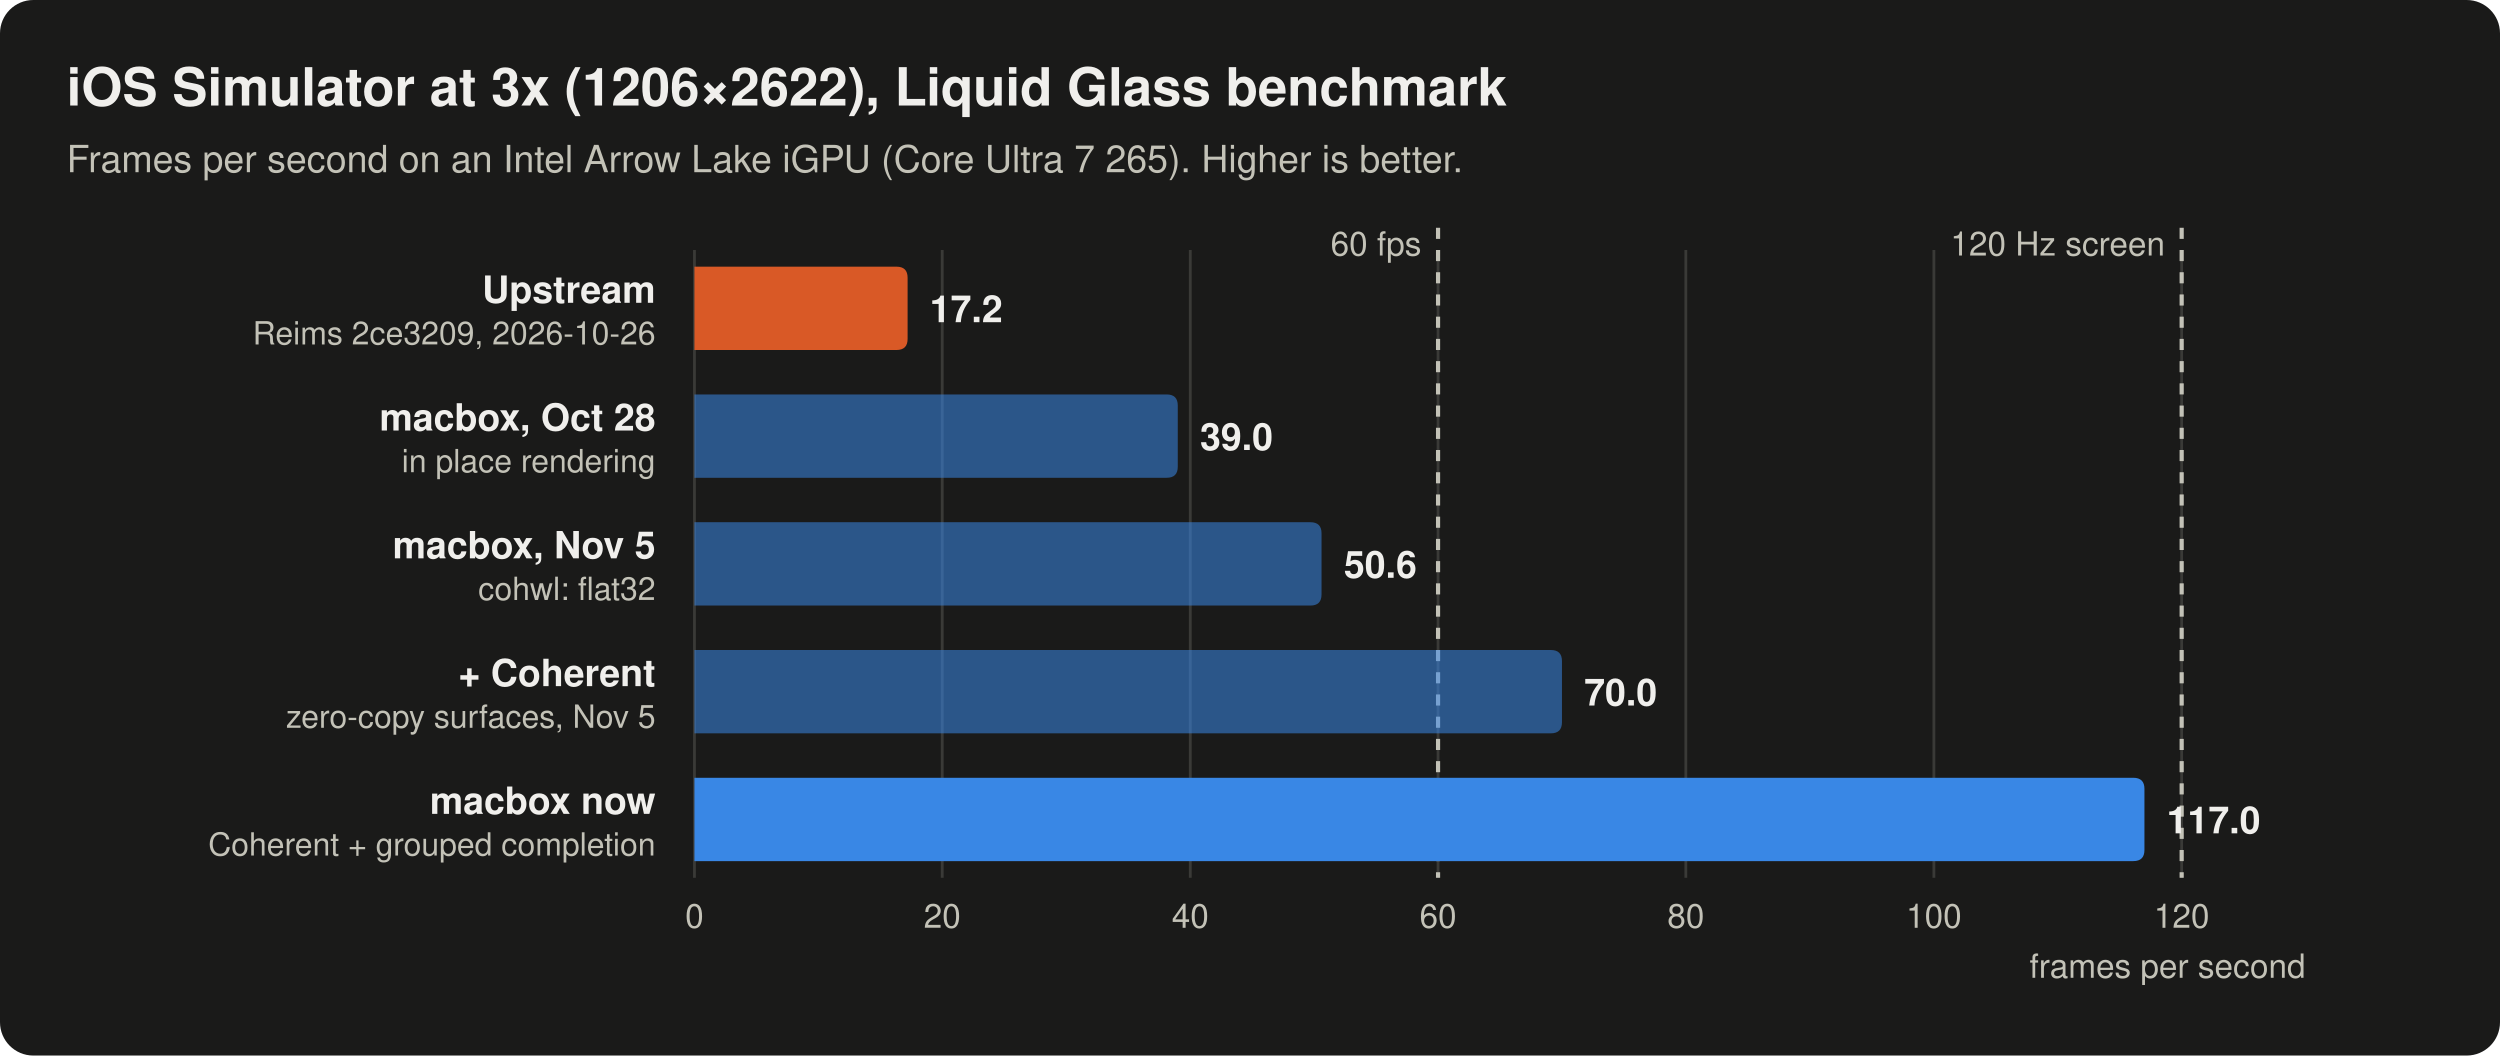
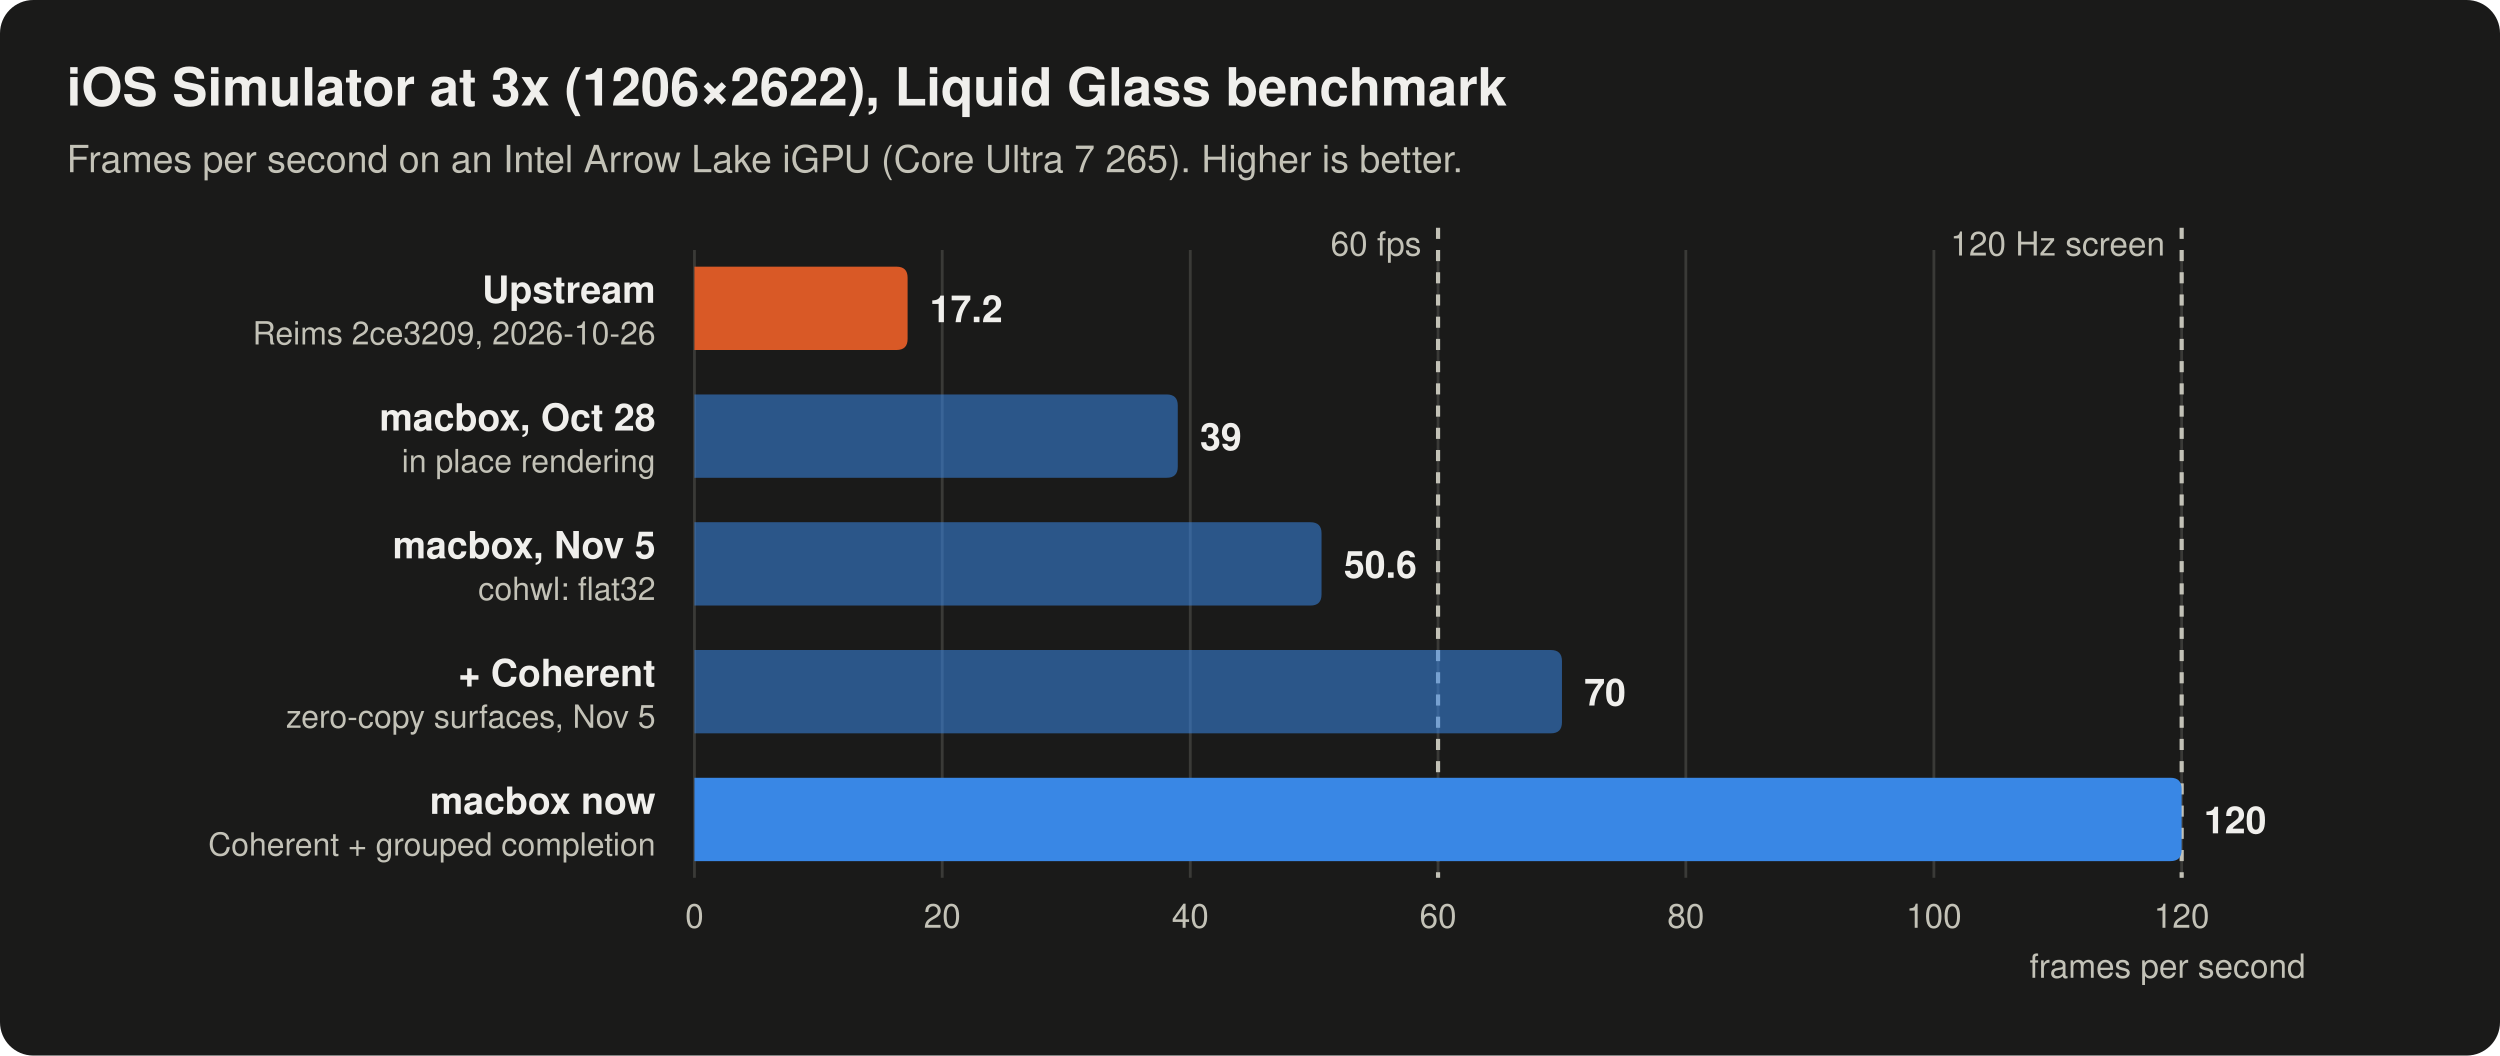
<svg xmlns="http://www.w3.org/2000/svg" width="900" height="380" viewBox="0 0 900 380" font-family="-apple-system, BlinkMacSystemFont, 'Segoe UI', Helvetica, Arial, sans-serif">
  <rect width="900" height="380" rx="12" fill="#1a1a19" />
  <text x="24" y="38" font-size="19" font-weight="600" fill="#f0efec">iOS Simulator at 3x (1206×2622), Liquid Glass benchmark</text>
  <text x="24" y="62" font-size="13.5" fill="#c3c2b7">Frames per second on an Intel Arrow Lake iGPU (Core Ultra 7 265). Higher is better.</text>
  <line x1="250.0" y1="90" x2="250.0" y2="316" stroke="#3a3a37" stroke-width="1" />
  <text x="250.0" y="334" font-size="12" text-anchor="middle" fill="#c3c2b7">0</text>
  <line x1="339.2" y1="90" x2="339.2" y2="316" stroke="#3a3a37" stroke-width="1" />
  <text x="339.2" y="334" font-size="12" text-anchor="middle" fill="#c3c2b7">20</text>
  <line x1="428.5" y1="90" x2="428.5" y2="316" stroke="#3a3a37" stroke-width="1" />
  <text x="428.5" y="334" font-size="12" text-anchor="middle" fill="#c3c2b7">40</text>
  <line x1="517.7" y1="90" x2="517.7" y2="316" stroke="#3a3a37" stroke-width="1" />
  <text x="517.7" y="334" font-size="12" text-anchor="middle" fill="#c3c2b7">60</text>
  <line x1="606.9" y1="90" x2="606.9" y2="316" stroke="#3a3a37" stroke-width="1" />
  <text x="606.9" y="334" font-size="12" text-anchor="middle" fill="#c3c2b7">80</text>
  <line x1="696.2" y1="90" x2="696.2" y2="316" stroke="#3a3a37" stroke-width="1" />
  <text x="696.2" y="334" font-size="12" text-anchor="middle" fill="#c3c2b7">100</text>
  <line x1="785.4" y1="90" x2="785.4" y2="316" stroke="#3a3a37" stroke-width="1" />
  <text x="785.4" y="334" font-size="12" text-anchor="middle" fill="#c3c2b7">120</text>
  <text x="830" y="352" font-size="12" text-anchor="end" fill="#c3c2b7">frames per second</text>
  <line x1="517.7" y1="82" x2="517.7" y2="316" stroke="#c3c2b7" stroke-width="1.5" stroke-dasharray="4 4" />
  <text x="511.7" y="92" font-size="12" text-anchor="end" fill="#c3c2b7">60 fps</text>
  <line x1="785.4" y1="82" x2="785.4" y2="316" stroke="#c3c2b7" stroke-width="1.5" stroke-dasharray="4 4" />
  <text x="779.4" y="92" font-size="12" text-anchor="end" fill="#c3c2b7">120 Hz screen</text>
  <text x="236" y="109" font-size="13.5" font-weight="600" text-anchor="end" fill="#f0efec">Upstream</text>
  <text x="236" y="124" font-size="11.5" text-anchor="end" fill="#c3c2b7">Reims 2ce3209, 2026-10-26</text>
  <path d="M250,96 H322.738 Q326.738,96 326.738,100 V122 Q326.738,126 322.738,126 H250 Z" fill="#d95926" fill-opacity="1.0" />
  <text x="334.7" y="116.0" font-size="13.5" font-weight="600" fill="#f0efec">17.2</text>
  <text x="236" y="155" font-size="13.5" font-weight="600" text-anchor="end" fill="#f0efec">macbox, Oct 28</text>
  <text x="236" y="170" font-size="11.5" text-anchor="end" fill="#c3c2b7">in place rendering</text>
  <path d="M250,142 H420.0 Q424.0,142 424.0,146 V168 Q424.0,172 420.0,172 H250 Z" fill="#3987e5" fill-opacity="0.55" />
-   <text x="432.0" y="162.0" font-size="13.5" font-weight="600" fill="#f0efec">39.0</text>
+   <text x="432.0" y="162.0" font-size="13.5" font-weight="600" fill="#f0efec">39</text>
  <text x="236" y="201" font-size="13.5" font-weight="600" text-anchor="end" fill="#f0efec">macbox, Nov 5</text>
  <text x="236" y="216" font-size="11.5" text-anchor="end" fill="#c3c2b7">cohwl: flat32</text>
  <path d="M250,188 H471.754 Q475.754,188 475.754,192 V214 Q475.754,218 471.754,218 H250 Z" fill="#3987e5" fill-opacity="0.55" />
  <text x="483.8" y="208.0" font-size="13.5" font-weight="600" fill="#f0efec">50.6</text>
  <text x="236" y="247" font-size="13.5" font-weight="600" text-anchor="end" fill="#f0efec">+ Coherent</text>
  <text x="236" y="262" font-size="11.5" text-anchor="end" fill="#c3c2b7">zero-copy surfaces, Nov 5</text>
  <path d="M250,234 H558.308 Q562.308,234 562.308,238 V260 Q562.308,264 558.308,264 H250 Z" fill="#3987e5" fill-opacity="0.55" />
-   <text x="570.3" y="254.0" font-size="13.5" font-weight="600" fill="#f0efec">70.0</text>
+   <text x="570.3" y="254.0" font-size="13.5" font-weight="600" fill="#f0efec">70</text>
  <text x="236" y="293" font-size="13.5" font-weight="600" text-anchor="end" fill="#f0efec">macbox now</text>
  <text x="236" y="308" font-size="11.5" text-anchor="end" fill="#c3c2b7">Coherent + grouped completion</text>
-   <path d="M250,280 H768.0 Q772.0,280 772.0,284 V306 Q772.0,310 768.0,310 H250 Z" fill="#3987e5" fill-opacity="1.0" />
-   <text x="780.0" y="300.0" font-size="13.5" font-weight="600" fill="#f0efec">117.0</text>
+   <path d="M250,280 H781.385 Q785.385,280 785.385,284 V306 Q785.385,310 781.385,310 H250 Z" fill="#3987e5" fill-opacity="1.0" />
+   <text x="793.4" y="300.0" font-size="13.5" font-weight="600" fill="#f0efec">120</text>
</svg>
